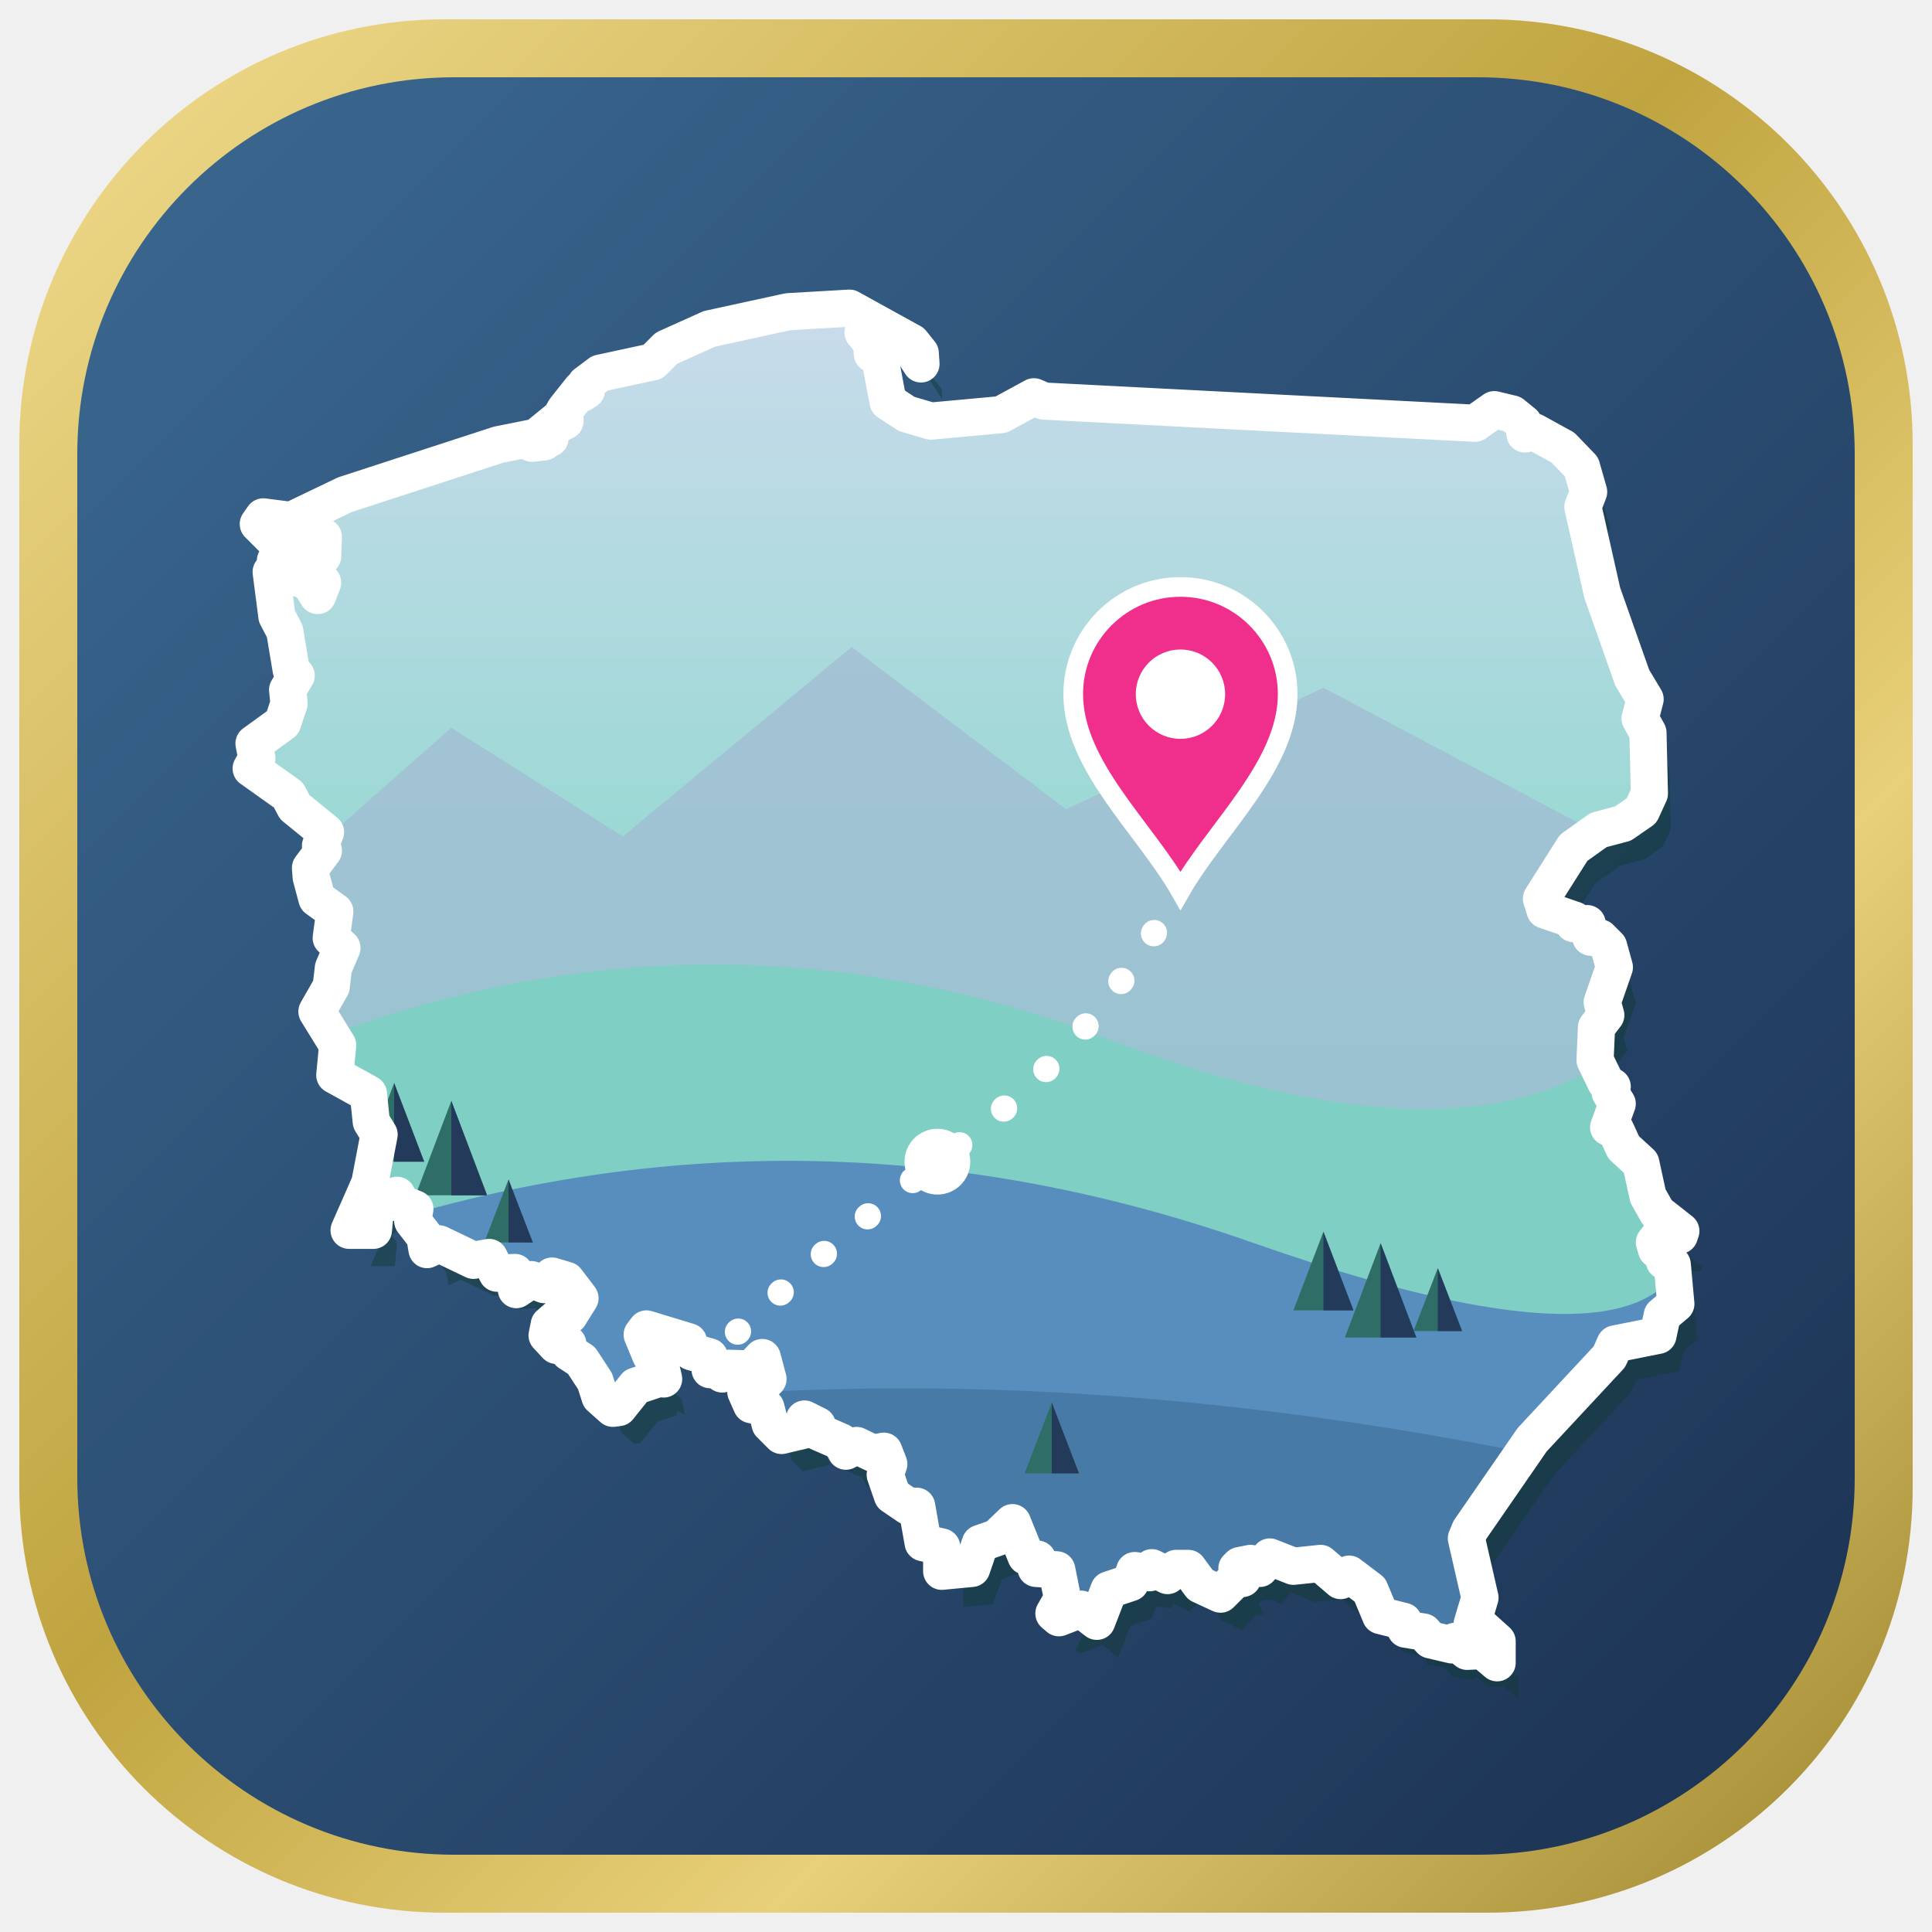
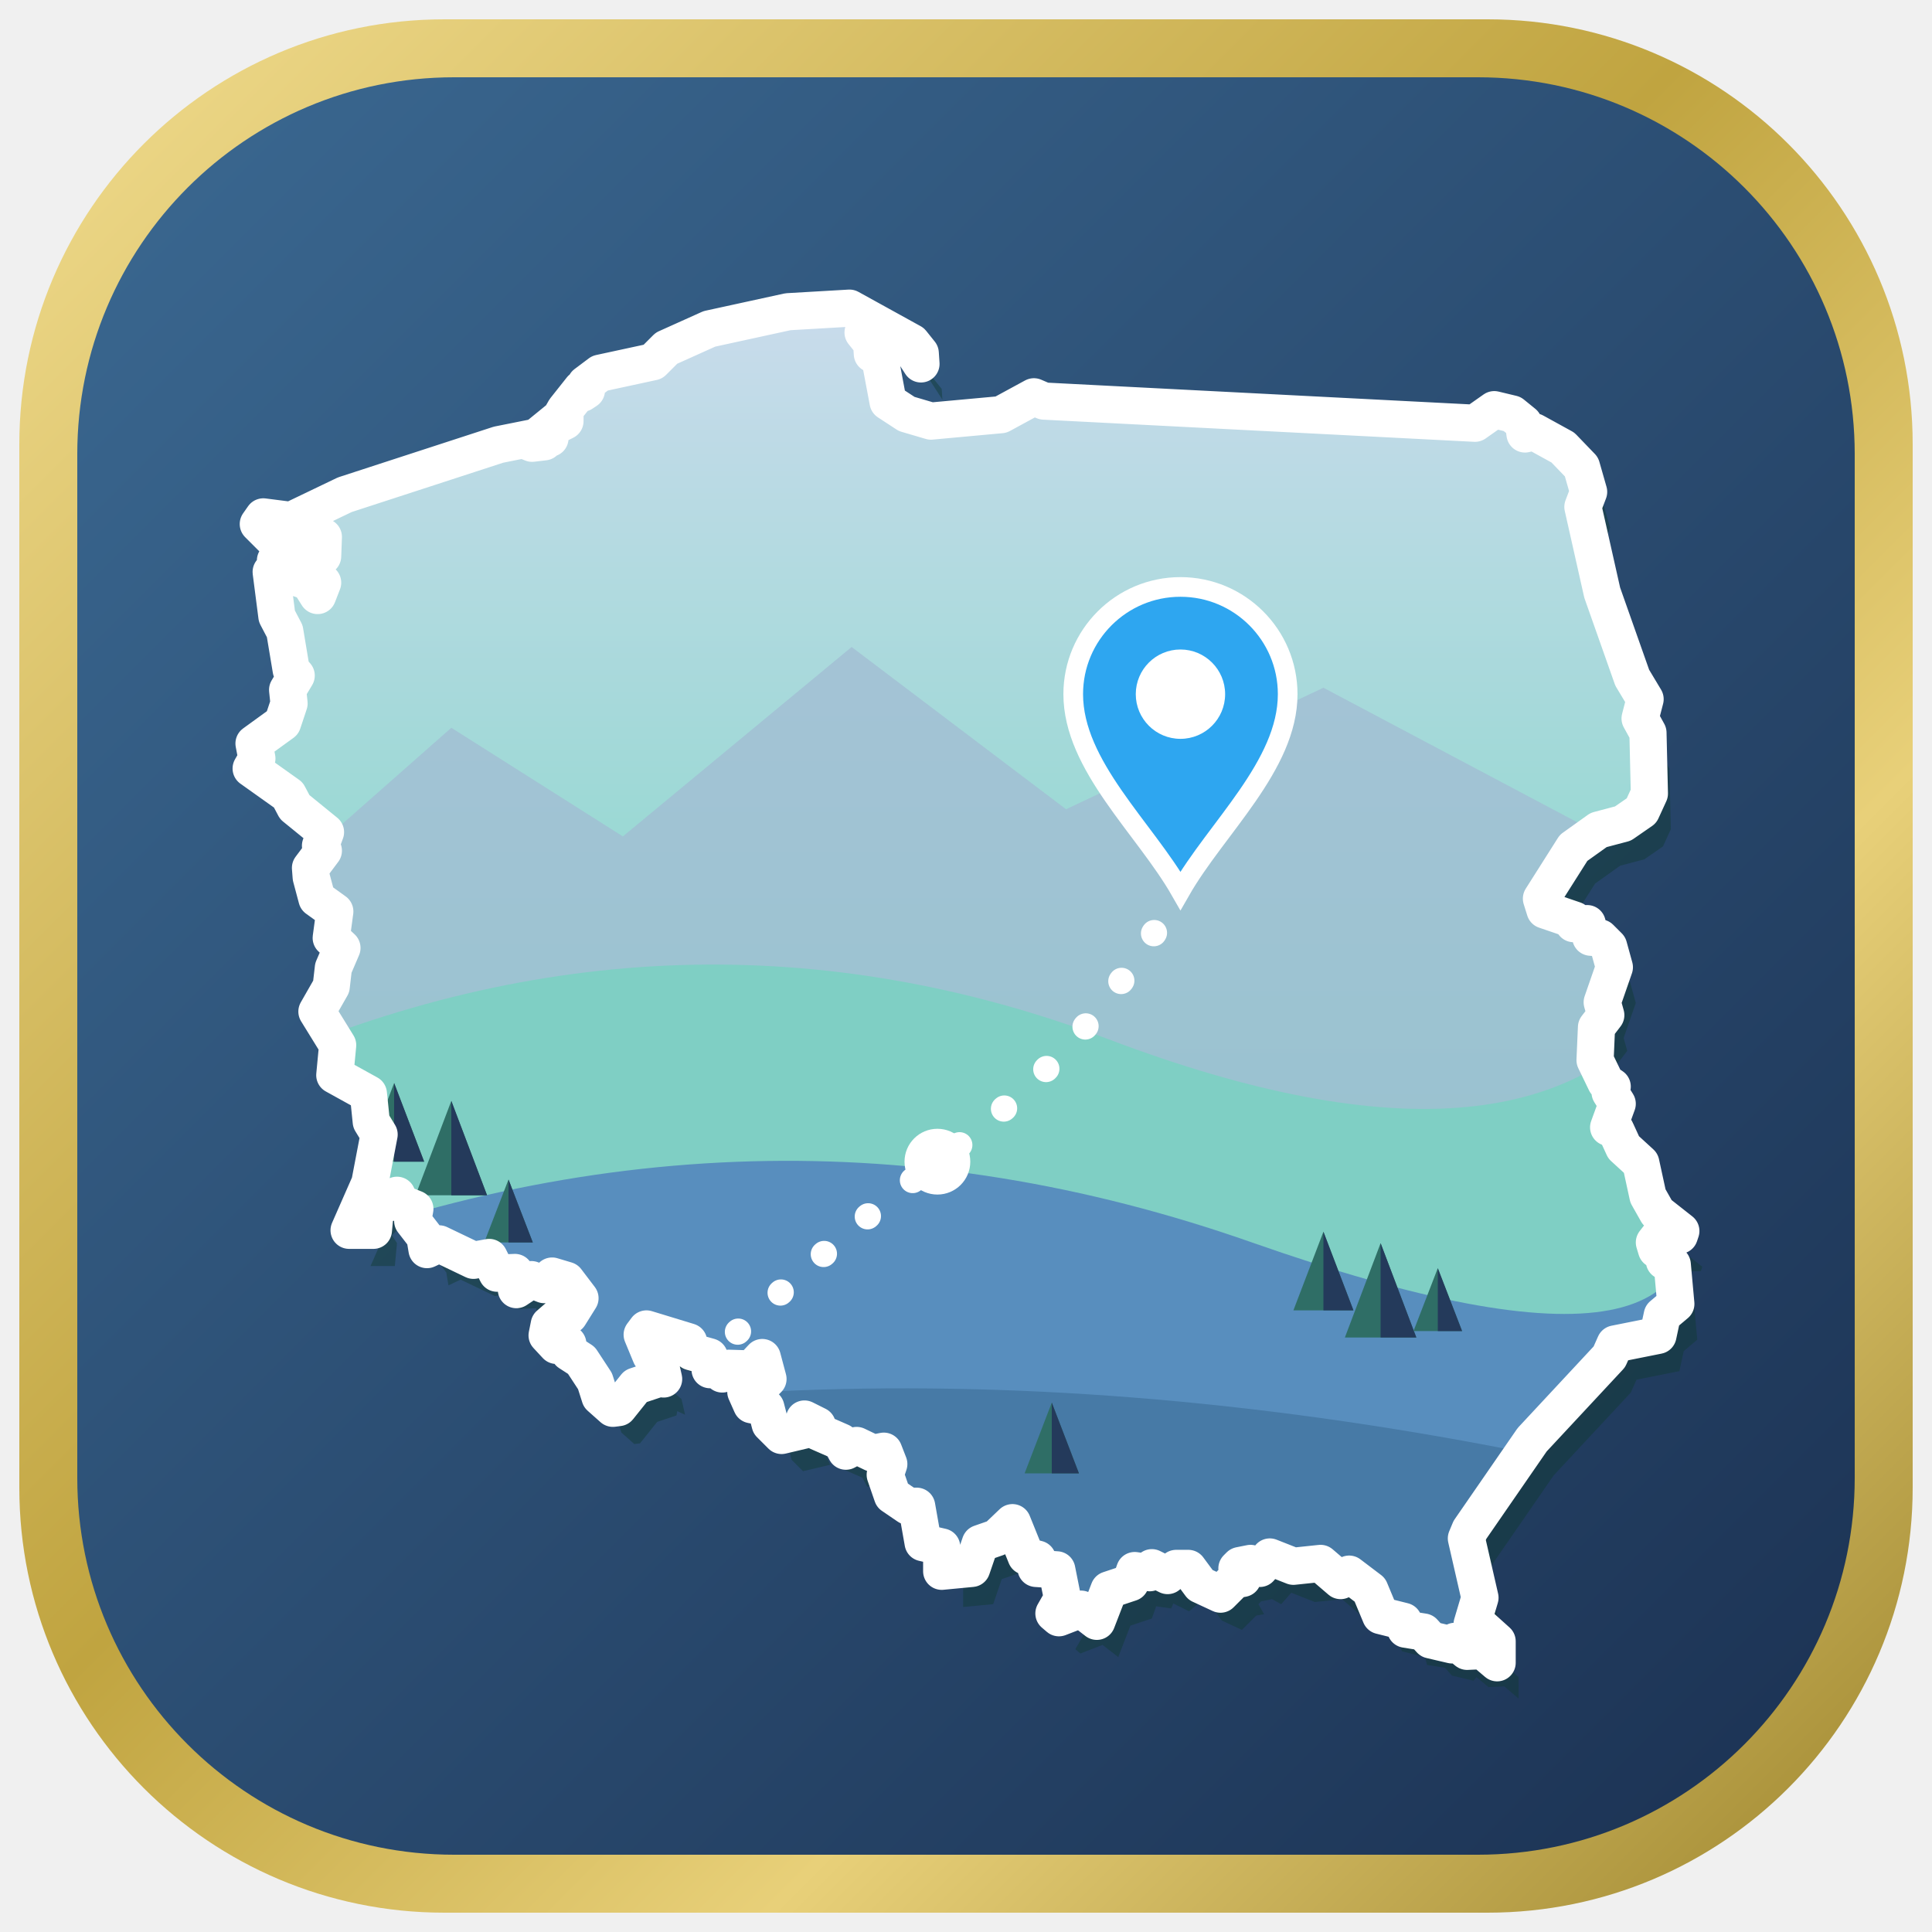
<svg xmlns="http://www.w3.org/2000/svg" viewBox="0 0 200 200" role="img" aria-label="I Was Here — Places &amp; Memories">
  <defs>
    <linearGradient id="tGold" x1="0" y1="0" x2="1" y2="1">
      <stop offset="0" stop-color="#F1DC8E" />
      <stop offset=".45" stop-color="#C0A440" />
      <stop offset=".7" stop-color="#E8D079" />
      <stop offset="1" stop-color="#9E862E" />
    </linearGradient>
    <linearGradient id="tGreen" x1="0" y1="0" x2="1" y2="1">
      <stop offset="0" stop-color="#3B6992" />
      <stop offset="1" stop-color="#1B3152" />
    </linearGradient>
    <linearGradient id="tLand" x1="0" y1="0" x2="0" y2="1">
      <stop offset="0" stop-color="#CADBEC" />
      <stop offset=".5" stop-color="#8ED8CE" />
      <stop offset="1" stop-color="#62BEB2" />
    </linearGradient>
    <clipPath id="tPl">
      <path d="M104.3,172.0 L102.0,172.8 L100.8,176.3 L96.6,176.7 L96.6,173.3 L94.0,172.7 L93.1,167.6 L91.9,167.6 L89.7,166.1 L88.7,163.2 L89.2,161.7 L88.5,159.9 L87.0,160.2 L84.7,159.1 L83.2,159.9 L82.5,158.6 L79.3,157.2 L79.2,156.3 L77.4,155.4 L78.0,156.8 L74.2,157.7 L72.6,156.1 L72.0,153.8 L70.0,153.4 L69.2,151.6 L70.9,151.2 L72.3,149.8 L71.5,146.8 L70.0,148.4 L66.8,148.3 L65.9,149.1 L65.2,148.0 L64.2,148.5 L64.1,146.7 L61.6,146.0 L61.2,144.6 L55.3,142.8 L54.7,143.6 L55.9,146.5 L57.2,147.6 L57.7,149.8 L56.6,149.3 L56.5,149.9 L53.8,150.8 L51.4,153.8 L50.6,153.9 L48.8,152.3 L48.1,150.1 L46.2,147.2 L44.5,146.1 L44.3,144.9 L42.7,145.1 L41.4,143.7 L41.7,142.2 L43.2,140.9 L44.5,140.9 L46.0,138.5 L44.1,136.0 L42.1,135.4 L41.0,136.6 L39.2,135.9 L37.1,137.3 L36.9,134.9 L34.4,135.0 L33.3,132.8 L31.1,133.2 L26.3,130.9 L24.6,131.7 L24.3,129.9 L22.6,127.7 L22.9,126.0 L20.9,125.2 L20.4,124.1 L19.6,125.1 L17.6,123.8 L16.7,124.7 L17.4,125.8 L17.1,129.0 L13.7,129.0 L16.6,122.4 L17.9,115.6 L16.8,113.8 L16.4,109.9 L11.7,107.3 L12.1,103.1 L9.2,98.4 L11.2,94.9 L11.5,92.3 L12.7,89.5 L11.2,88.1 L11.7,84.4 L9.2,82.6 L8.4,79.6 L8.3,78.3 L10.1,75.9 L9.7,75.2 L10.4,73.3 L6.1,69.8 L5.2,68.1 L0.0,64.4 L0.8,63.0 L0.4,60.9 L4.4,58.0 L5.3,55.3 L5.1,53.4 L6.3,51.4 L5.6,50.6 L4.7,45.2 L3.6,43.1 L2.8,36.9 L3.6,36.5 L3.4,35.3 L5.8,37.5 L8.1,38.3 L9.3,40.2 L10.0,38.4 L9.0,38.2 L8.4,36.8 L9.0,34.7 L10.0,34.7 L10.1,32.0 L9.2,33.3 L9.0,31.9 L6.3,31.4 L6.1,30.2 L4.8,31.1 L5.9,31.6 L5.6,32.2 L3.9,33.1 L1.0,30.2 L1.7,29.2 L5.6,29.7 L13.1,26.1 L34.6,19.1 L40.1,18.0 L38.8,18.7 L39.3,18.9 L41.0,18.7 L40.9,18.2 L41.8,18.2 L41.7,17.5 L40.2,17.8 L42.9,15.6 L42.1,16.7 L43.9,15.8 L43.9,15.1 L43.1,15.6 L43.9,14.2 L46.2,11.3 L46.3,11.9 L46.9,11.5 L46.9,11.0 L46.4,11.3 L46.8,10.6 L48.8,9.1 L56.2,7.5 L58.1,5.6 L64.1,2.9 L75.1,0.5 L83.7,0.0 L92.4,4.8 L93.6,6.3 L93.7,7.8 L91.5,4.4 L86.3,1.6 L85.6,3.4 L86.8,4.9 L86.9,6.4 L87.8,6.2 L89.1,13.1 L91.7,14.8 L95.1,15.8 L104.9,14.9 L109.5,12.4 L110.9,13.0 L171.2,16.1 L173.9,14.2 L176.4,14.8 L178.0,16.1 L178.2,17.6 L179.5,17.3 L183.5,19.5 L186.1,22.2 L187.1,25.7 L186.3,27.8 L189.0,39.8 L193.2,51.7 L195.0,54.7 L194.3,57.4 L195.4,59.4 L195.6,67.9 L194.5,70.3 L191.9,72.1 L188.5,73.0 L185.0,75.5 L180.5,82.6 L181.0,84.2 L185.1,85.6 L185.0,86.1 L186.9,86.1 L187.4,88.0 L188.7,88.1 L189.9,89.3 L190.7,92.2 L189.0,97.1 L189.5,98.9 L188.2,100.6 L188.0,105.2 L189.5,108.3 L190.4,108.9 L190.1,109.7 L191.1,111.3 L189.9,114.6 L190.9,115.0 L192.0,117.4 L194.4,119.6 L195.4,124.2 L196.7,126.5 L200.0,129.1 L199.8,129.7 L197.0,129.8 L196.3,130.7 L196.6,131.7 L197.7,132.0 L197.7,133.3 L198.8,133.8 L199.3,139.3 L197.4,140.9 L196.8,143.7 L190.8,144.9 L190.0,146.7 L179.2,158.3 L170.5,170.9 L170.0,172.1 L171.9,180.4 L170.8,184.1 L171.3,183.8 L174.3,186.5 L174.3,189.5 L172.3,187.8 L170.1,187.9 L168.4,186.5 L168.0,187.0 L165.0,186.3 L164.0,185.2 L161.5,184.8 L161.2,183.7 L158.0,182.9 L156.5,179.3 L153.6,177.1 L152.4,178.0 L149.6,175.6 L145.8,176.0 L142.5,174.7 L141.1,176.3 L139.8,175.6 L138.3,175.9 L137.9,176.3 L138.7,177.7 L137.6,177.9 L135.6,179.9 L132.8,178.6 L131.1,176.3 L129.4,176.3 L128.2,177.3 L126.0,176.2 L125.7,176.9 L123.6,176.6 L123.0,178.3 L120.0,179.3 L118.3,183.7 L116.1,182.0 L113.0,183.2 L112.3,182.6 L113.5,180.5 L112.7,176.5 L109.8,176.3 L110.0,175.0 L108.4,174.6 L106.5,169.9Z" />
    </clipPath>
  </defs>
  <rect x="2" y="2" width="196" height="196" rx="44" fill="url(#tGold)" />
  <rect x="8" y="8" width="184" height="184" rx="39" fill="url(#tGreen)" />
  <g transform="translate(26.0 31.9) scale(0.74)">
    <path d="M104.3,172.0 L102.0,172.8 L100.8,176.3 L96.6,176.7 L96.6,173.3 L94.0,172.7 L93.1,167.6 L91.9,167.6 L89.7,166.1 L88.7,163.2 L89.2,161.7 L88.5,159.9 L87.0,160.2 L84.7,159.1 L83.2,159.9 L82.5,158.6 L79.3,157.2 L79.2,156.3 L77.4,155.4 L78.0,156.8 L74.2,157.7 L72.6,156.1 L72.0,153.8 L70.0,153.4 L69.2,151.6 L70.9,151.2 L72.3,149.8 L71.5,146.8 L70.0,148.4 L66.8,148.3 L65.9,149.1 L65.2,148.0 L64.2,148.5 L64.1,146.7 L61.6,146.0 L61.2,144.6 L55.3,142.8 L54.7,143.6 L55.9,146.5 L57.2,147.6 L57.7,149.8 L56.6,149.3 L56.5,149.9 L53.8,150.8 L51.4,153.8 L50.6,153.9 L48.8,152.3 L48.1,150.1 L46.2,147.2 L44.5,146.1 L44.3,144.9 L42.7,145.1 L41.4,143.7 L41.7,142.2 L43.2,140.9 L44.5,140.9 L46.0,138.5 L44.1,136.0 L42.1,135.4 L41.0,136.6 L39.2,135.9 L37.1,137.3 L36.9,134.9 L34.4,135.0 L33.3,132.8 L31.1,133.2 L26.3,130.9 L24.6,131.7 L24.3,129.9 L22.6,127.7 L22.9,126.0 L20.9,125.2 L20.4,124.1 L19.6,125.1 L17.6,123.8 L16.7,124.7 L17.4,125.8 L17.1,129.0 L13.7,129.0 L16.6,122.4 L17.9,115.6 L16.8,113.8 L16.4,109.9 L11.7,107.3 L12.1,103.1 L9.2,98.4 L11.2,94.9 L11.5,92.3 L12.7,89.5 L11.2,88.1 L11.7,84.4 L9.2,82.6 L8.4,79.6 L8.3,78.3 L10.1,75.9 L9.7,75.2 L10.4,73.3 L6.1,69.8 L5.2,68.1 L0.0,64.4 L0.8,63.0 L0.4,60.9 L4.4,58.0 L5.3,55.3 L5.1,53.4 L6.3,51.4 L5.6,50.6 L4.7,45.2 L3.6,43.1 L2.8,36.9 L3.6,36.5 L3.4,35.3 L5.8,37.5 L8.1,38.3 L9.3,40.2 L10.0,38.4 L9.0,38.2 L8.4,36.8 L9.0,34.7 L10.0,34.7 L10.1,32.0 L9.2,33.3 L9.0,31.9 L6.3,31.4 L6.1,30.2 L4.8,31.1 L5.9,31.6 L5.6,32.2 L3.9,33.1 L1.0,30.2 L1.7,29.2 L5.6,29.7 L13.1,26.1 L34.6,19.1 L40.1,18.0 L38.8,18.7 L39.3,18.9 L41.0,18.7 L40.9,18.2 L41.8,18.2 L41.7,17.5 L40.2,17.8 L42.9,15.6 L42.1,16.7 L43.9,15.8 L43.9,15.1 L43.1,15.6 L43.9,14.2 L46.2,11.3 L46.3,11.9 L46.9,11.5 L46.9,11.0 L46.4,11.3 L46.8,10.6 L48.8,9.1 L56.2,7.5 L58.1,5.6 L64.1,2.9 L75.1,0.5 L83.7,0.0 L92.4,4.8 L93.6,6.3 L93.7,7.8 L91.5,4.4 L86.3,1.6 L85.6,3.4 L86.8,4.9 L86.9,6.4 L87.8,6.2 L89.1,13.1 L91.7,14.8 L95.1,15.8 L104.9,14.9 L109.5,12.4 L110.9,13.0 L171.2,16.1 L173.9,14.2 L176.4,14.8 L178.0,16.1 L178.2,17.6 L179.5,17.3 L183.5,19.5 L186.1,22.2 L187.1,25.7 L186.3,27.8 L189.0,39.8 L193.2,51.7 L195.0,54.7 L194.3,57.4 L195.4,59.4 L195.6,67.9 L194.5,70.3 L191.9,72.1 L188.5,73.0 L185.0,75.5 L180.5,82.6 L181.0,84.2 L185.1,85.6 L185.0,86.1 L186.9,86.1 L187.4,88.0 L188.7,88.1 L189.9,89.3 L190.7,92.2 L189.0,97.1 L189.5,98.9 L188.2,100.6 L188.0,105.2 L189.5,108.3 L190.4,108.9 L190.1,109.7 L191.1,111.3 L189.9,114.6 L190.9,115.0 L192.0,117.4 L194.4,119.6 L195.4,124.2 L196.7,126.5 L200.0,129.1 L199.8,129.7 L197.0,129.8 L196.3,130.7 L196.6,131.7 L197.7,132.0 L197.7,133.3 L198.8,133.8 L199.3,139.3 L197.4,140.9 L196.8,143.7 L190.8,144.9 L190.0,146.7 L179.2,158.3 L170.5,170.9 L170.0,172.1 L171.9,180.4 L170.8,184.1 L171.3,183.8 L174.3,186.5 L174.3,189.5 L172.3,187.8 L170.1,187.9 L168.4,186.5 L168.0,187.0 L165.0,186.3 L164.0,185.2 L161.5,184.8 L161.2,183.7 L158.0,182.9 L156.5,179.3 L153.6,177.1 L152.4,178.0 L149.6,175.6 L145.8,176.0 L142.5,174.7 L141.1,176.3 L139.8,175.6 L138.3,175.9 L137.9,176.3 L138.7,177.7 L137.6,177.9 L135.6,179.9 L132.8,178.6 L131.1,176.3 L129.4,176.3 L128.2,177.3 L126.0,176.2 L125.7,176.9 L123.6,176.6 L123.0,178.3 L120.0,179.3 L118.3,183.7 L116.1,182.0 L113.0,183.2 L112.3,182.6 L113.5,180.5 L112.7,176.5 L109.8,176.3 L110.0,175.0 L108.4,174.6 L106.5,169.9Z" fill="#0F3A30" opacity=".45" transform="translate(3 5)" />
    <g clip-path="url(#tPl)">
      <rect x="-2" y="-2" width="204" height="193" fill="url(#tLand)" />
      <path d="M0 83.4L28 58.7L52 73.9L84 47.4L114 70.1L150 53.1L200 79.6V191.5H0Z" fill="#A1BCD3" opacity=".75" />
      <path d="M0 106.1Q60 79.6 120 102.3T200 94.7V191.5H0Z" fill="#7FCFC4" />
      <path d="M0 134.5Q70 106.1 140 130.7T200 119.4V191.5H0Z" fill="#588EBE" />
      <path d="M0 163.0Q90 138.3 200 164.9V191.5H0Z" fill="#477AA6" />
      <path d="M20.0 108.4 15.8 119.4H24.2Z" fill="#2F6E66" />
      <path d="M20.0 108.4 24.2 119.4H20.0Z" fill="#243A5B" />
      <path d="M28.0 110.9 23.0 124.1H33.0Z" fill="#2F6E66" />
      <path d="M28.0 110.9 33.0 124.1H28.0Z" fill="#243A5B" />
      <path d="M13.0 122.7 9.2 132.6H16.8Z" fill="#2F6E66" />
      <path d="M13.0 122.7 16.8 132.6H13.0Z" fill="#243A5B" />
      <path d="M36.0 121.9 32.6 130.7H39.4Z" fill="#2F6E66" />
      <path d="M36.0 121.9 39.4 130.7H36.0Z" fill="#243A5B" />
      <path d="M58.0 158.4 53.4 170.5H62.6Z" fill="#2F6E66" />
      <path d="M58.0 158.4 62.6 170.5H58.0Z" fill="#243A5B" />
      <path d="M67.0 164.4 63.2 174.3H70.8Z" fill="#2F6E66" />
      <path d="M67.0 164.4 70.8 174.3H67.0Z" fill="#243A5B" />
      <path d="M150.0 129.2 145.8 140.2H154.2Z" fill="#2F6E66" />
      <path d="M150.0 129.2 154.2 140.2H150.0Z" fill="#243A5B" />
      <path d="M158.0 130.8 153.0 144.0H163.0Z" fill="#2F6E66" />
      <path d="M158.0 130.8 163.0 144.0H158.0Z" fill="#243A5B" />
      <path d="M166.0 134.3 162.6 143.1H169.4Z" fill="#2F6E66" />
      <path d="M166.0 134.3 169.4 143.1H166.0Z" fill="#243A5B" />
      <path d="M112.0 153.1 108.2 163.0H115.8Z" fill="#2F6E66" />
      <path d="M112.0 153.1 115.8 163.0H112.0Z" fill="#243A5B" />
      <path d="M44 164.9C60 151.6 78 132.6 96 119.4S122 94.7 130 81.5" fill="none" stroke="#FFFFFF" stroke-width="3.6" stroke-linecap="round" stroke-dasharray="0.1 8" />
      <circle cx="44" cy="164.9" r="4.6" fill="#FFFFFF" />
      <circle cx="96" cy="119.4" r="4.6" fill="#FFFFFF" />
    </g>
    <path d="M104.3,172.0 L102.0,172.8 L100.8,176.3 L96.6,176.7 L96.6,173.3 L94.0,172.7 L93.1,167.6 L91.9,167.6 L89.7,166.1 L88.7,163.2 L89.2,161.7 L88.5,159.9 L87.0,160.2 L84.7,159.1 L83.2,159.9 L82.5,158.6 L79.3,157.2 L79.2,156.3 L77.4,155.4 L78.0,156.8 L74.2,157.7 L72.6,156.1 L72.0,153.8 L70.0,153.4 L69.2,151.6 L70.9,151.2 L72.3,149.8 L71.5,146.8 L70.0,148.4 L66.8,148.3 L65.9,149.1 L65.2,148.0 L64.2,148.5 L64.1,146.7 L61.6,146.0 L61.2,144.6 L55.3,142.8 L54.7,143.6 L55.9,146.5 L57.2,147.6 L57.7,149.8 L56.6,149.3 L56.5,149.9 L53.8,150.8 L51.4,153.8 L50.6,153.9 L48.8,152.3 L48.1,150.1 L46.2,147.2 L44.5,146.1 L44.3,144.9 L42.7,145.1 L41.4,143.7 L41.7,142.2 L43.2,140.9 L44.5,140.9 L46.0,138.5 L44.1,136.0 L42.1,135.4 L41.0,136.6 L39.2,135.9 L37.1,137.3 L36.9,134.9 L34.4,135.0 L33.3,132.8 L31.1,133.2 L26.3,130.9 L24.6,131.7 L24.3,129.9 L22.6,127.7 L22.9,126.0 L20.9,125.2 L20.4,124.1 L19.6,125.1 L17.6,123.8 L16.7,124.7 L17.4,125.8 L17.1,129.0 L13.7,129.0 L16.6,122.4 L17.9,115.6 L16.8,113.8 L16.4,109.9 L11.7,107.3 L12.1,103.1 L9.2,98.4 L11.2,94.9 L11.5,92.3 L12.7,89.5 L11.2,88.1 L11.7,84.4 L9.2,82.6 L8.4,79.6 L8.3,78.3 L10.1,75.9 L9.7,75.2 L10.4,73.3 L6.1,69.8 L5.2,68.1 L0.0,64.4 L0.8,63.0 L0.4,60.9 L4.4,58.0 L5.3,55.3 L5.1,53.4 L6.3,51.4 L5.6,50.6 L4.7,45.2 L3.6,43.1 L2.8,36.9 L3.6,36.5 L3.4,35.3 L5.8,37.5 L8.1,38.3 L9.3,40.2 L10.0,38.4 L9.0,38.2 L8.4,36.8 L9.0,34.7 L10.0,34.7 L10.1,32.0 L9.2,33.3 L9.0,31.9 L6.3,31.4 L6.1,30.2 L4.8,31.1 L5.9,31.6 L5.6,32.2 L3.9,33.1 L1.0,30.2 L1.7,29.2 L5.6,29.7 L13.1,26.1 L34.6,19.1 L40.1,18.0 L38.8,18.7 L39.3,18.9 L41.0,18.7 L40.9,18.2 L41.8,18.2 L41.7,17.5 L40.2,17.8 L42.9,15.6 L42.1,16.7 L43.9,15.8 L43.9,15.1 L43.1,15.6 L43.9,14.2 L46.2,11.3 L46.3,11.9 L46.9,11.5 L46.9,11.0 L46.4,11.3 L46.8,10.6 L48.8,9.1 L56.2,7.5 L58.1,5.6 L64.1,2.9 L75.1,0.5 L83.7,0.0 L92.4,4.8 L93.6,6.3 L93.7,7.8 L91.5,4.4 L86.3,1.6 L85.6,3.4 L86.8,4.9 L86.9,6.4 L87.8,6.2 L89.1,13.1 L91.7,14.8 L95.1,15.8 L104.9,14.9 L109.5,12.4 L110.9,13.0 L171.2,16.1 L173.9,14.2 L176.4,14.8 L178.0,16.1 L178.2,17.6 L179.5,17.3 L183.5,19.5 L186.1,22.2 L187.1,25.7 L186.3,27.8 L189.0,39.8 L193.2,51.7 L195.0,54.7 L194.3,57.4 L195.4,59.4 L195.6,67.9 L194.5,70.3 L191.9,72.1 L188.5,73.0 L185.0,75.5 L180.5,82.6 L181.0,84.2 L185.1,85.6 L185.0,86.1 L186.9,86.1 L187.4,88.0 L188.7,88.1 L189.9,89.3 L190.7,92.2 L189.0,97.1 L189.5,98.9 L188.2,100.6 L188.0,105.2 L189.5,108.3 L190.4,108.9 L190.1,109.7 L191.1,111.3 L189.9,114.6 L190.9,115.0 L192.0,117.4 L194.4,119.6 L195.4,124.2 L196.7,126.5 L200.0,129.1 L199.8,129.7 L197.0,129.8 L196.3,130.7 L196.6,131.7 L197.7,132.0 L197.7,133.3 L198.8,133.8 L199.3,139.3 L197.4,140.9 L196.8,143.7 L190.8,144.9 L190.0,146.7 L179.2,158.3 L170.5,170.9 L170.0,172.1 L171.9,180.4 L170.8,184.1 L171.3,183.8 L174.3,186.5 L174.3,189.5 L172.3,187.8 L170.1,187.9 L168.4,186.5 L168.0,187.0 L165.0,186.3 L164.0,185.2 L161.5,184.8 L161.2,183.7 L158.0,182.9 L156.5,179.3 L153.6,177.1 L152.4,178.0 L149.6,175.6 L145.8,176.0 L142.5,174.7 L141.1,176.3 L139.8,175.6 L138.3,175.9 L137.9,176.3 L138.7,177.7 L137.6,177.9 L135.6,179.9 L132.8,178.6 L131.1,176.3 L129.4,176.3 L128.2,177.3 L126.0,176.2 L125.7,176.9 L123.6,176.6 L123.0,178.3 L120.0,179.3 L118.3,183.7 L116.1,182.0 L113.0,183.2 L112.3,182.6 L113.5,180.5 L112.7,176.5 L109.8,176.3 L110.0,175.0 L108.4,174.6 L106.5,169.9Z" fill="none" stroke="#FFFFFF" stroke-width="5.2" stroke-linejoin="round" />
    <g transform="translate(130 81.5) scale(1.25)">
-       <path d="M0 0C-4 -7 -12 -14 -12 -22A12 12 0 1 1 12 -22C12 -14 4 -7 0 0Z" fill="#F02E8C" stroke="#FFFFFF" stroke-width="2.2" />
+       <path d="M0 0C-4 -7 -12 -14 -12 -22A12 12 0 1 1 12 -22C12 -14 4 -7 0 0Z" fill="#2EA6F0" stroke="#FFFFFF" stroke-width="2.2" />
      <circle cx="0" cy="-22" r="5" fill="#FFFFFF" />
    </g>
  </g>
</svg>
